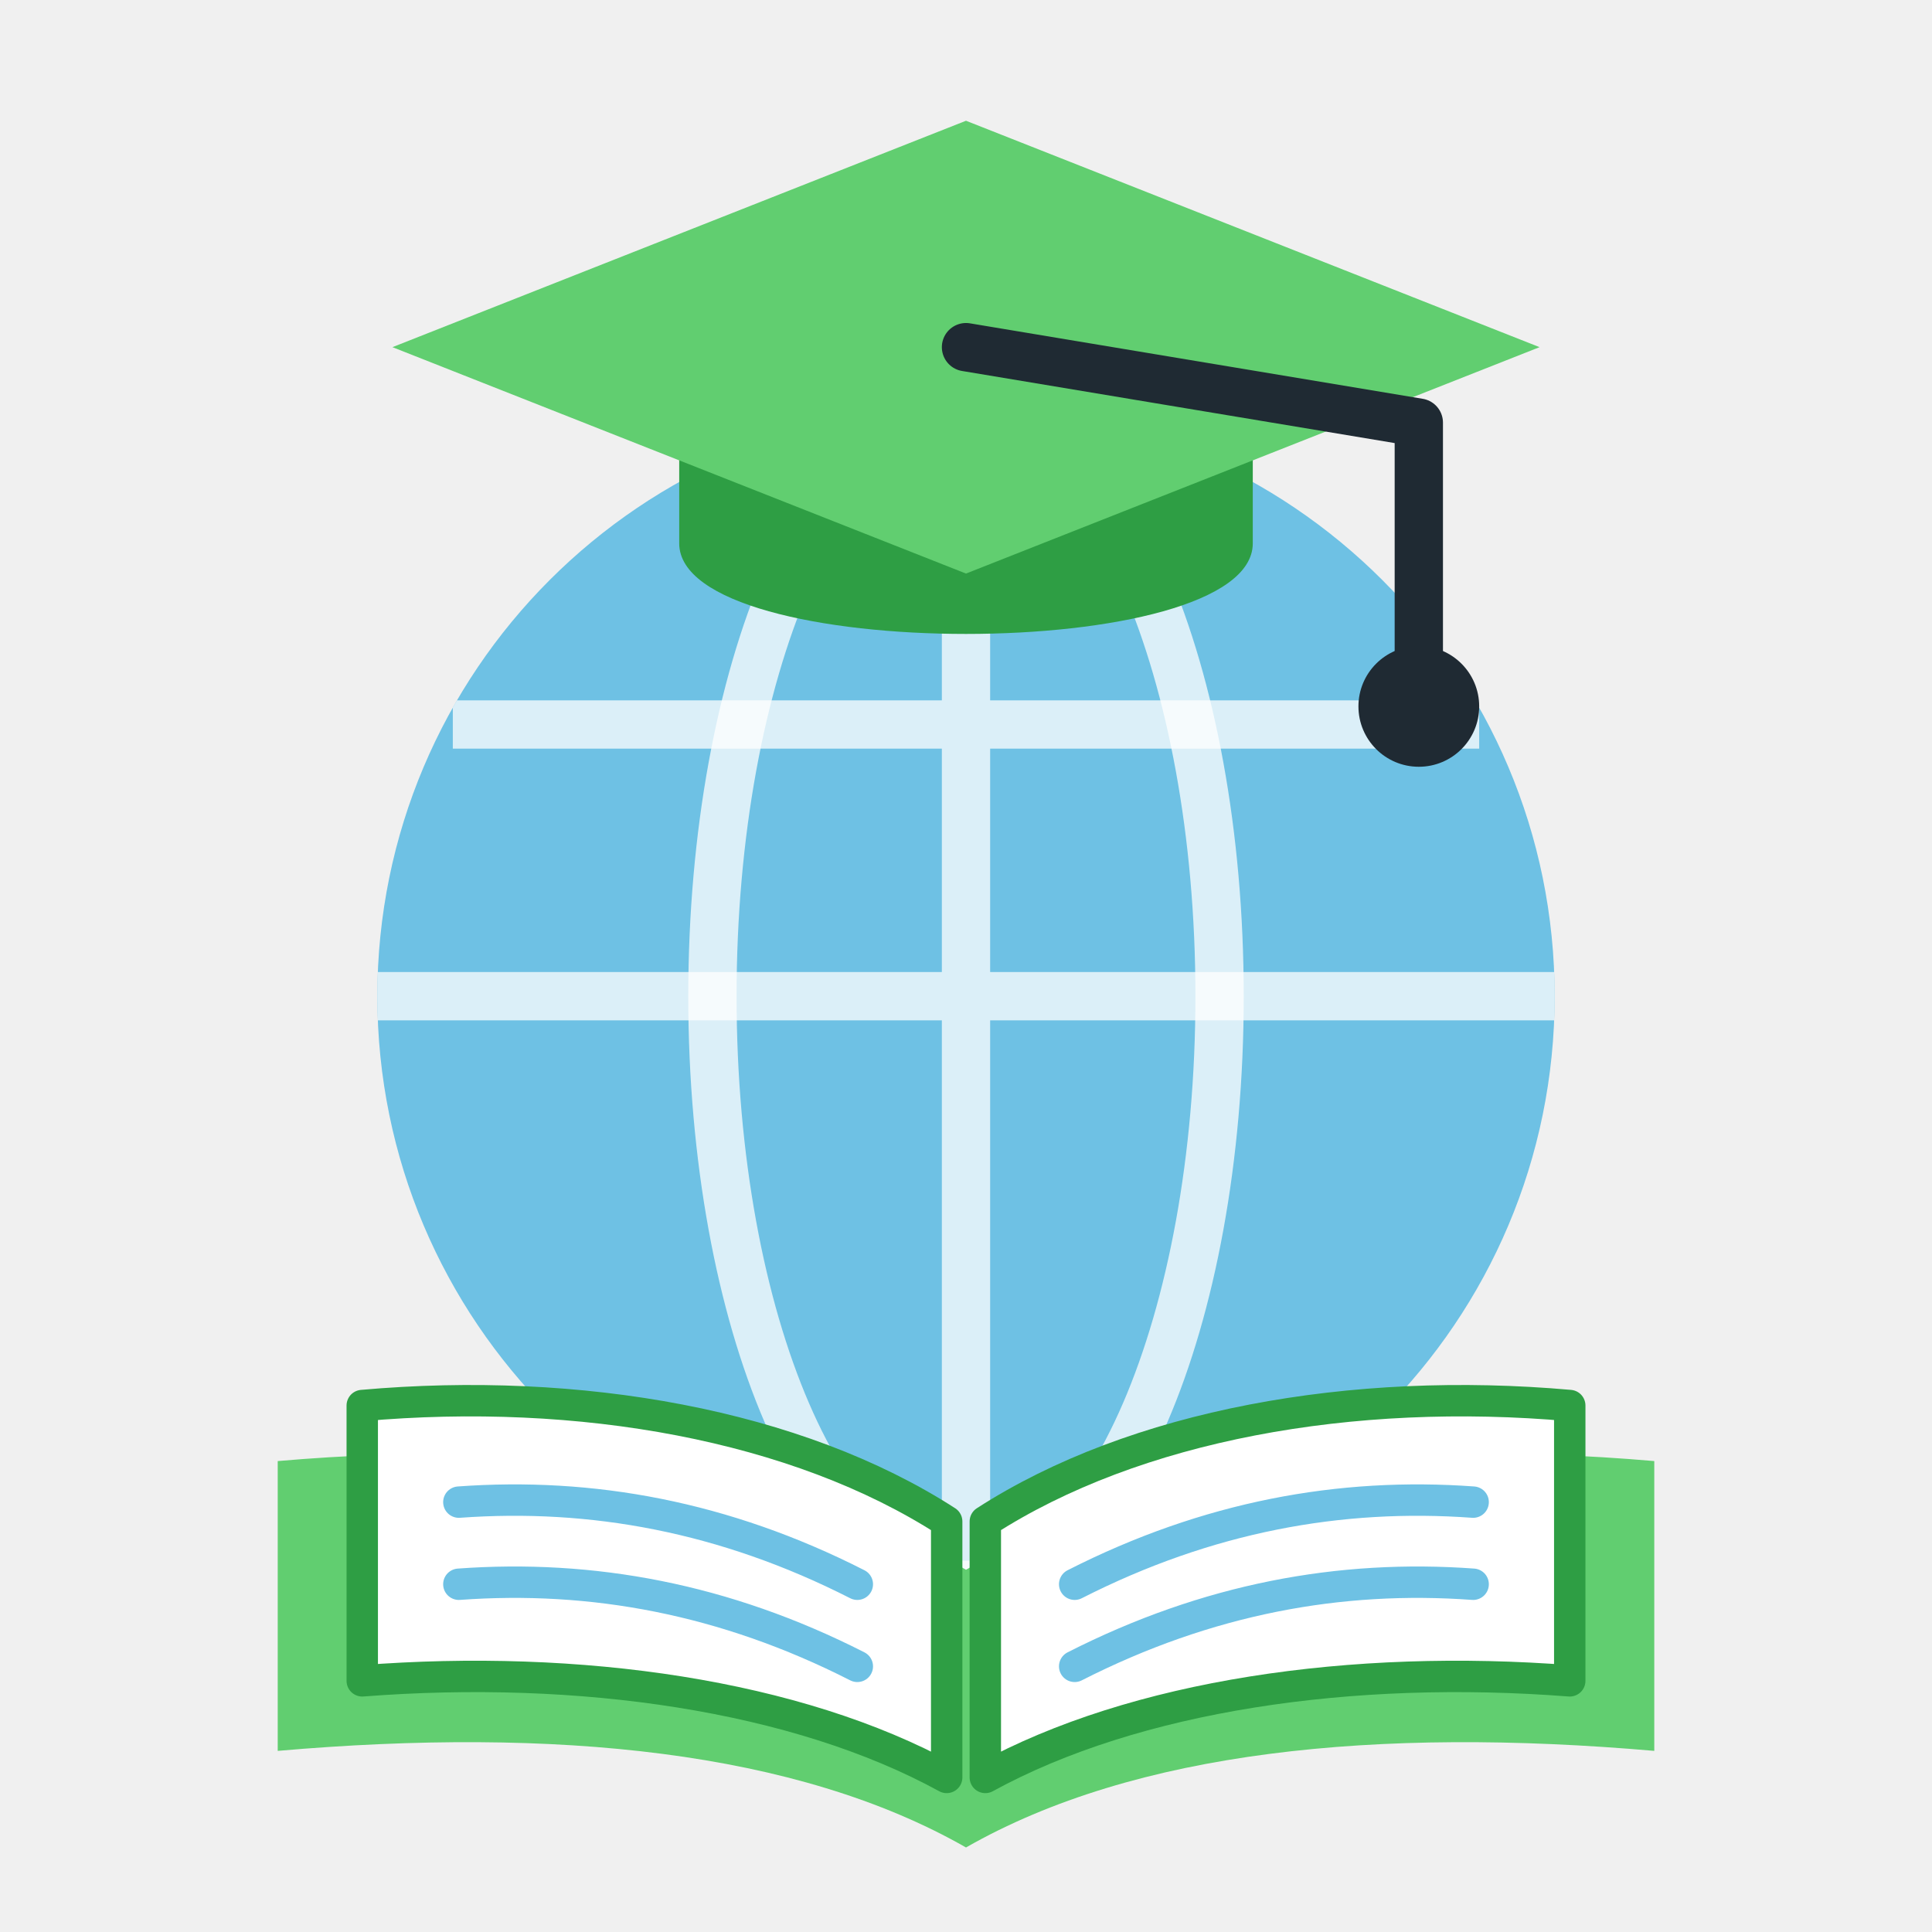
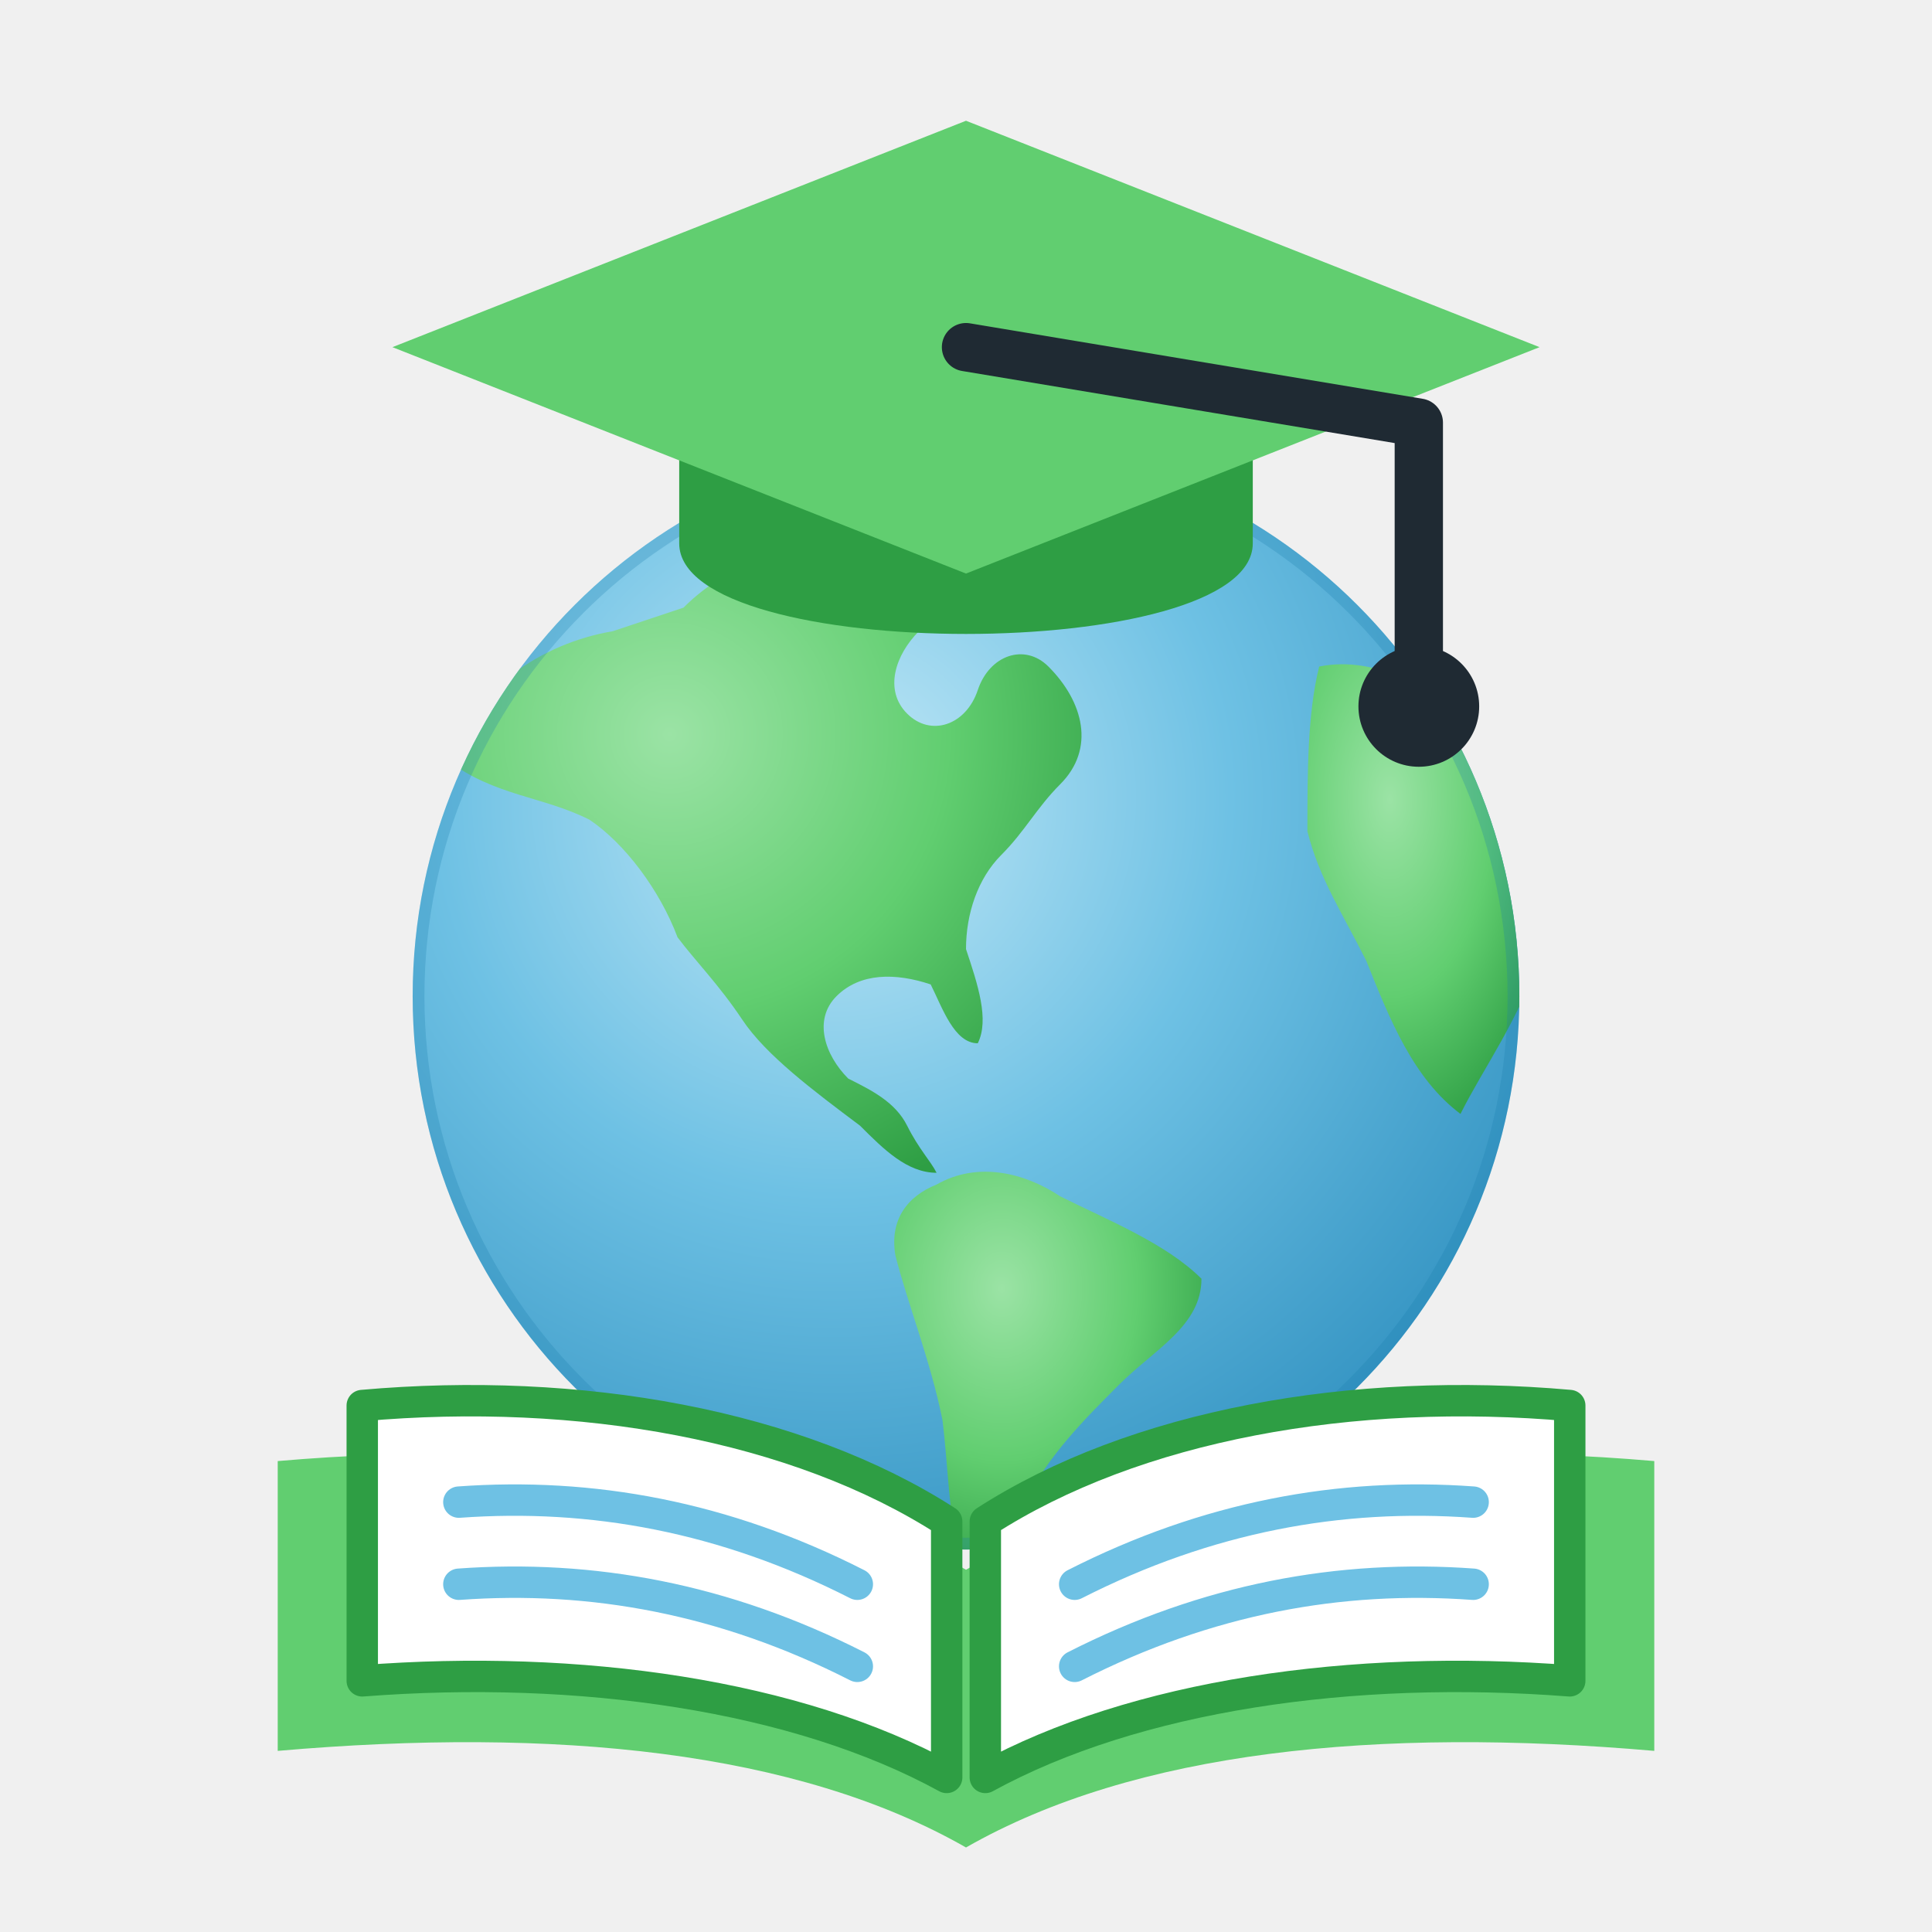
<svg xmlns="http://www.w3.org/2000/svg" viewBox="0 0 64 64" role="img" aria-label="Centro Latino de Capacitación">
-   <defs>
-     <clipPath id="gl">
-       <circle cx="32" cy="33" r="19.5" />
-     </clipPath>
-   </defs>
-   <circle cx="32" cy="33" r="19.5" fill="#6EC1E4" />
-   <g clip-path="url(#gl)" fill="none" stroke="#fff" stroke-width="1.6" stroke-opacity=".75">
-     <ellipse cx="32" cy="33" rx="8.4" ry="19.5" />
-     <path d="M32 13.5v39M12.5 33h39M15 24h34" />
+   <g transform="translate(12.5 13.5) scale(.39)">
+     <defs>
+       <radialGradient id="clmar" cx="38%" cy="32%" r="72%">
+         <stop offset="0" stop-color="#C4E9F7" />
+         <stop offset=".5" stop-color="#6EC1E4" />
+         <stop offset="1" stop-color="#3796C4" />
+       </radialGradient>
+       <radialGradient id="cltierra" cx="35%" cy="30%" r="80%">
+         <stop offset="0" stop-color="#9BE3A5" />
+         <stop offset=".55" stop-color="#61CE70" />
+         <stop offset="1" stop-color="#2E9E44" />
+       </radialGradient>
+       <clipPath id="clcg">
+         <circle cx="50" cy="50" r="47" />
+       </clipPath>
+     </defs>
+     <circle cx="50" cy="50" r="47" fill="url(#clmar)" />
+     <g clip-path="url(#clcg)" fill="url(#cltierra)">
+       <path d="M6 30C8 24 14 20 20 19L26 17C30 13 36 11 42 12C46 13 48 16 46 19C44 21 43 24 45 26C47 28 50 27 51 24C52 21 55 20 57 22C60 25 61 29 58 32C56 34 55 36 53 38C51 40 50 43 50 46C51 49 52 52 51 54C49 54 48 51 47 49C44 48 41 48 39 50C37 52 38 55 40 57C42 58 44 59 45 61C46 63 47 64 47.5 65C45 65 43 63 41 61C37 58 33 55 31 52C29 49 27 47 25.5 45C24 41 21 37 18 35C14 33 10 33 6 30Z" />
+       <path d="M47.5 66C51 64 55 65 58 67C62 69 67 71 70 74C70 78 66 80 63 83C60 86 57 89 55 93C53 96 51 98 49.5 98C48.5 94 48.5 90 48 86C47 81 45 76 44 72C43.5 69 45 67 47.5 66Z" />
+       <path d="M57 7C62 5 68 6 70 9C70 13 67 16 63 18C60 17 58 14 57 11Z" />
+       <path d="M80 22C85 21 90 24 94 28C97 33 99 40 99 46C97 52 94 56 92 60C88 57 86 52 84 47C82 43 80 40 79 36C79 31 79 26 80 22Z" />
+     </g>
+     <circle cx="50" cy="50" r="46.5" fill="none" stroke="#1B7FAE" stroke-opacity=".25" />
  </g>
  <path d="M22.5 13V18C22.5 22 41.5 22 41.5 18V13Z" fill="#2E9E44" />
  <path d="M32 4L51 11.5L32 19L13 11.5Z" fill="#61CE70" />
  <path d="M32 11.5L47 14V22" fill="none" stroke="#1F2A33" stroke-width="1.6" stroke-linecap="round" stroke-linejoin="round" />
  <circle cx="47" cy="23.4" r="2" fill="#1F2A33" />
  <g transform="translate(32 56) scale(.8) translate(-32 -56)">
    <path d="M32 51C25 47 15 45.5 3.5 46.5V58.5C15 57.5 25 58.5 32 62.5C39 58.5 49 57.5 60.5 58.5V46.5C49 45.5 39 47 32 51Z" fill="#61CE70" />
    <path d="M31.2 49C25 45 16 43.4 7 44.2V55.6C16 54.9 25 56.2 31.2 59.6Z" fill="#fff" stroke="#2E9E44" stroke-width="1.3" stroke-linejoin="round" />
    <path d="M32.8 49C39 45 48 43.4 57 44.2V55.6C48 54.9 39 56.2 32.8 59.6Z" fill="#fff" stroke="#2E9E44" stroke-width="1.3" stroke-linejoin="round" />
    <path d="M11 48.2C16.5 47.8 22 48.8 27.5 51.6M11 51.6C16.5 51.2 22 52.2 27.5 55M36.5 51.6C42 48.8 47.5 47.8 53 48.2M36.5 55C42 52.2 47.5 51.2 53 51.6" fill="none" stroke="#6EC1E4" stroke-width="1.3" stroke-linecap="round" />
  </g>
</svg>
